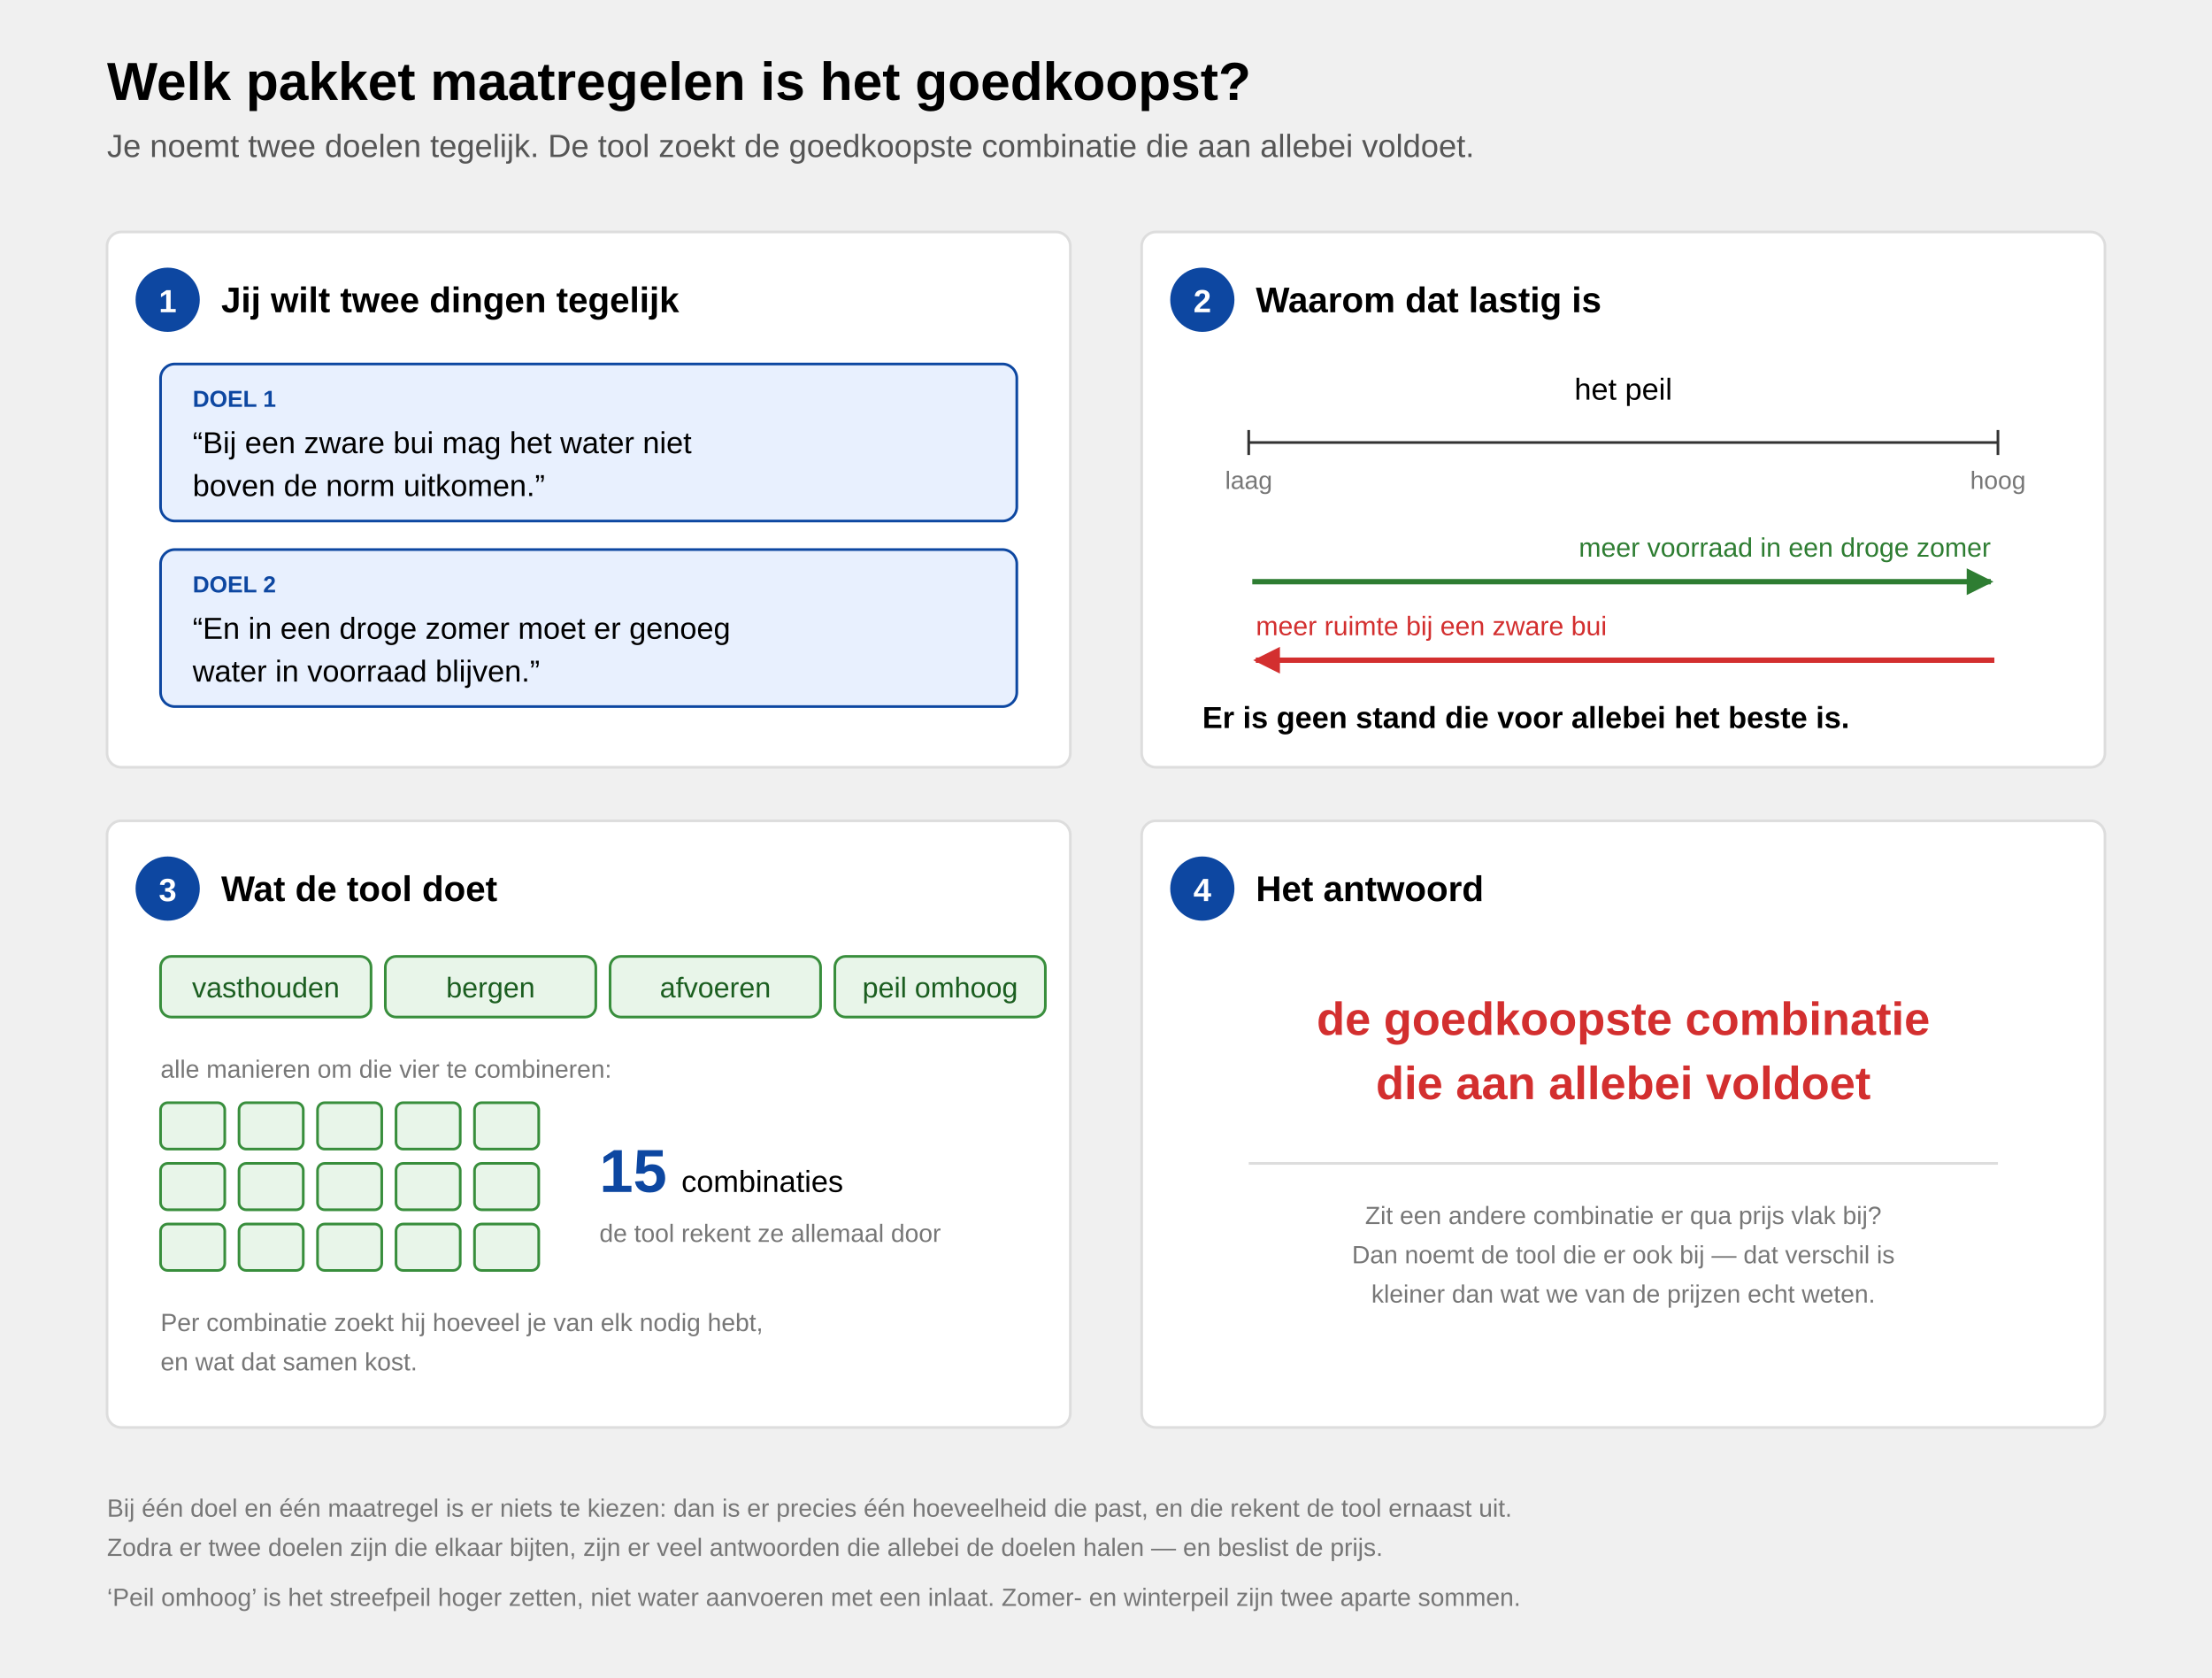
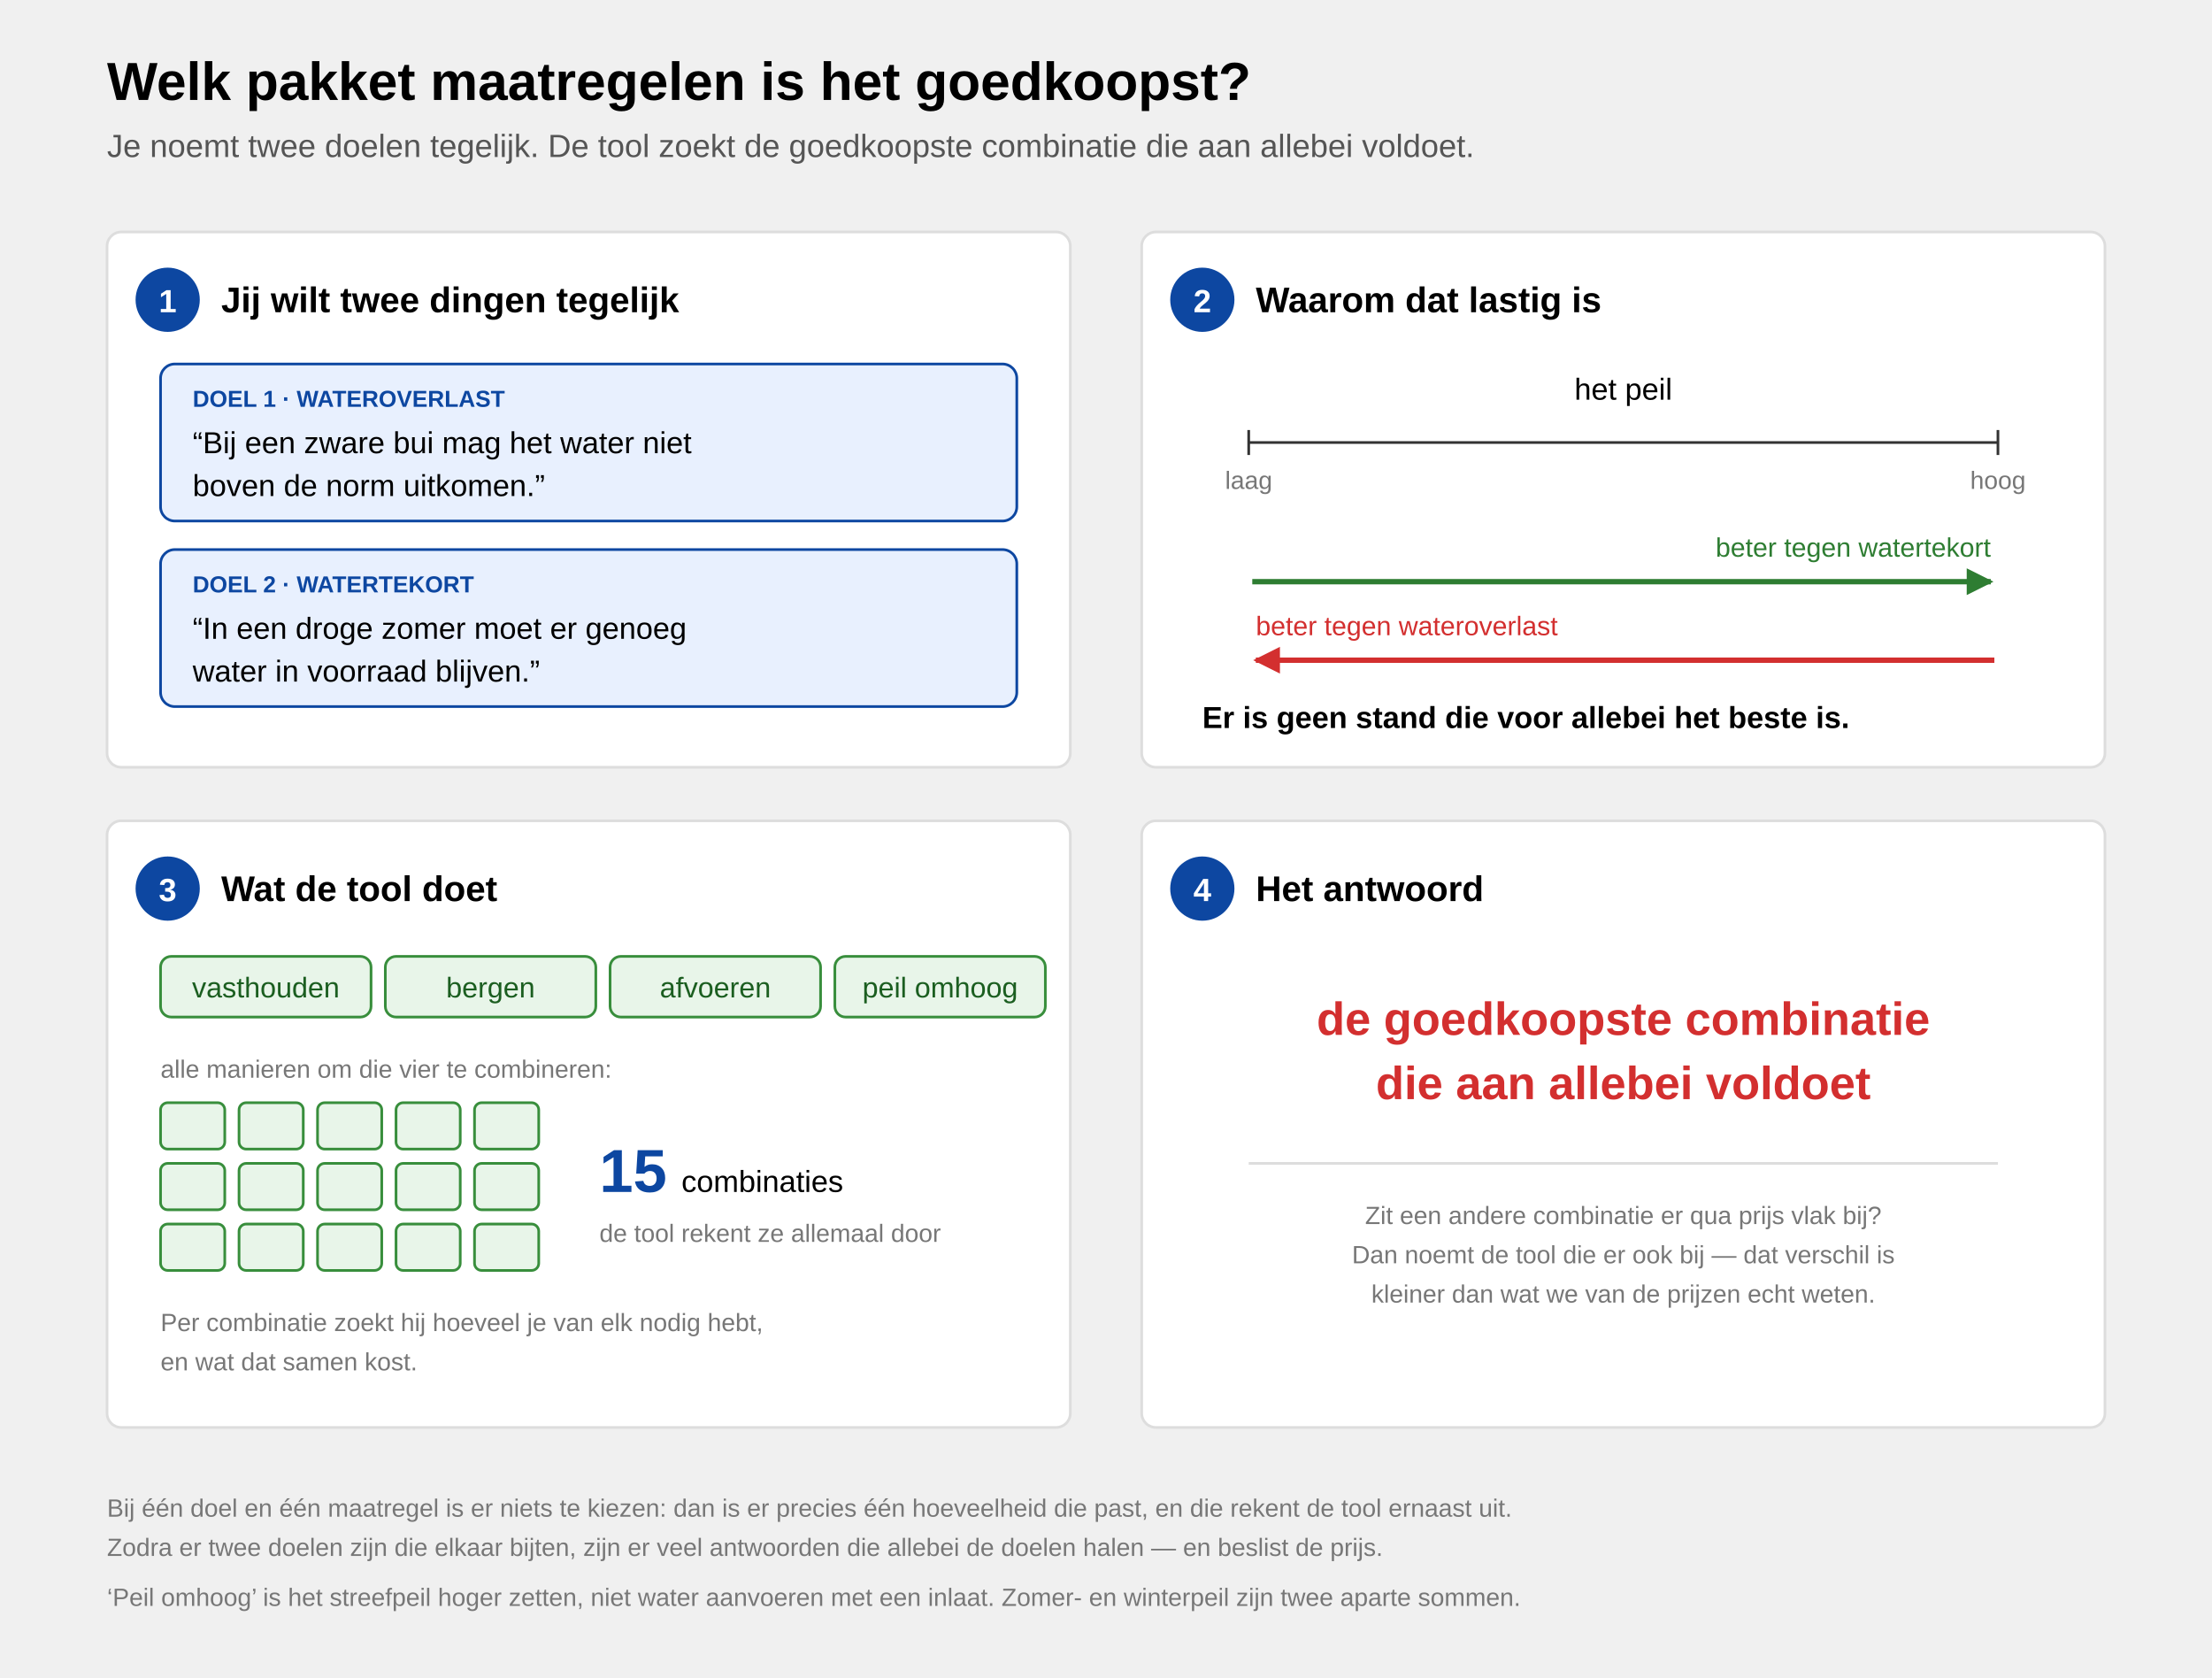
<svg xmlns="http://www.w3.org/2000/svg" width="1240" height="940" viewBox="0 0 1240 940">
  <style>
    .title { font-family: Arial, sans-serif; font-size: 30px; font-weight: bold; }
    .subtitle { font-family: Arial, sans-serif; font-size: 18px; fill: #555555; }
    .card { fill: #FFFFFF; stroke: #DDDDDD; stroke-width: 1.5; }
    .card-head { font-family: Arial, sans-serif; font-size: 20px; font-weight: bold; }
    .body { font-family: Arial, sans-serif; font-size: 17px; }
    .small { font-family: Arial, sans-serif; font-size: 14px; fill: #777777; }
    .badge { fill: #0D47A1; }
    .badge-text { font-family: Arial, sans-serif; font-size: 18px; font-weight: bold; fill: #FFFFFF; }
    .bubble { fill: #E8F0FE; stroke: #0D47A1; stroke-width: 1.5; }
    .goal-tag { font-family: Arial, sans-serif; font-size: 13px; font-weight: bold; fill: #0D47A1; }
    .chip { fill: #E8F5E9; stroke: #388E3C; stroke-width: 1.5; }
    .chip-text { font-family: Arial, sans-serif; font-size: 16px; fill: #1B5E20; }
    .answer { font-family: Arial, sans-serif; fill: #D32F2F; }
  </style>
  <defs>
    <marker id="up" viewBox="0 0 10 10" refX="9" refY="5" markerWidth="6" markerHeight="6" orient="auto-start-reverse">
      <path d="M 0,0 L 10,5 L 0,10 z" fill="#0D47A1" />
    </marker>
    <marker id="green" viewBox="0 0 10 10" refX="9" refY="5" markerWidth="5" markerHeight="5" orient="auto-start-reverse">
      <path d="M 0,0 L 10,5 L 0,10 z" fill="#2E7D32" />
    </marker>
    <marker id="red" viewBox="0 0 10 10" refX="9" refY="5" markerWidth="5" markerHeight="5" orient="auto-start-reverse">
      <path d="M 0,0 L 10,5 L 0,10 z" fill="#D32F2F" />
    </marker>
  </defs>
  <text class="title" x="60" y="56">Welk pakket maatregelen is het goedkoopst?</text>
  <text class="subtitle" x="60" y="88">Je noemt twee doelen tegelijk. De tool zoekt de goedkoopste combinatie die aan allebei voldoet.</text>
  <rect class="card" x="60" y="130" width="540" height="300" rx="8" />
  <circle class="badge" cx="94" cy="168" r="18" />
  <text class="badge-text" x="94" y="175" text-anchor="middle">1</text>
  <text class="card-head" x="124" y="175">Jij wilt twee dingen tegelijk</text>
  <rect class="bubble" x="90" y="204" width="480" height="88" rx="8" />
-   <text class="goal-tag" x="108" y="228">DOEL 1</text>
+   <text class="goal-tag" x="108" y="228">DOEL 1 · WATEROVERLAST</text>
  <text class="body" x="108" y="254">“Bij een zware bui mag het water niet</text>
  <text class="body" x="108" y="278">boven de norm uitkomen.”</text>
  <rect class="bubble" x="90" y="308" width="480" height="88" rx="8" />
-   <text class="goal-tag" x="108" y="332">DOEL 2</text>
-   <text class="body" x="108" y="358">“En in een droge zomer moet er genoeg</text>
+   <text class="goal-tag" x="108" y="332">DOEL 2 · WATERTEKORT</text>
+   <text class="body" x="108" y="358">“In een droge zomer moet er genoeg</text>
  <text class="body" x="108" y="382">water in voorraad blijven.”</text>
  <rect class="card" x="640" y="130" width="540" height="300" rx="8" />
  <circle class="badge" cx="674" cy="168" r="18" />
  <text class="badge-text" x="674" y="175" text-anchor="middle">2</text>
  <text class="card-head" x="704" y="175">Waarom dat lastig is</text>
  <text class="body" x="910" y="224" text-anchor="middle">het peil</text>
  <line x1="700" y1="248" x2="1120" y2="248" stroke="#333333" stroke-width="1.5" />
  <line x1="700" y1="241" x2="700" y2="255" stroke="#333333" stroke-width="1.5" />
  <line x1="1120" y1="241" x2="1120" y2="255" stroke="#333333" stroke-width="1.5" />
  <text class="small" x="700" y="274" text-anchor="middle">laag</text>
  <text class="small" x="1120" y="274" text-anchor="middle">hoog</text>
-   <text x="1116" y="312" text-anchor="end" font-family="Arial, sans-serif" font-size="15px" fill="#2E7D32">meer voorraad in een droge zomer</text>
+   <text x="1116" y="312" text-anchor="end" font-family="Arial, sans-serif" font-size="15px" fill="#2E7D32">beter tegen watertekort</text>
  <line x1="702" y1="326" x2="1116" y2="326" stroke="#2E7D32" stroke-width="3" marker-end="url(#green)" />
-   <text x="704" y="356" font-family="Arial, sans-serif" font-size="15px" fill="#D32F2F">meer ruimte bij een zware bui</text>
+   <text x="704" y="356" font-family="Arial, sans-serif" font-size="15px" fill="#D32F2F">beter tegen wateroverlast</text>
  <line x1="1118" y1="370" x2="704" y2="370" stroke="#D32F2F" stroke-width="3" marker-end="url(#red)" />
  <text class="body" x="674" y="408" font-weight="bold">Er is geen stand die voor allebei het beste is.</text>
  <rect class="card" x="60" y="460" width="540" height="340" rx="8" />
  <circle class="badge" cx="94" cy="498" r="18" />
  <text class="badge-text" x="94" y="505" text-anchor="middle">3</text>
  <text class="card-head" x="124" y="505">Wat de tool doet</text>
  <rect class="chip" x="90" y="536" width="118" height="34" rx="6" />
  <text class="chip-text" x="149" y="559" text-anchor="middle">vasthouden</text>
  <rect class="chip" x="216" y="536" width="118" height="34" rx="6" />
  <text class="chip-text" x="275" y="559" text-anchor="middle">bergen</text>
  <rect class="chip" x="342" y="536" width="118" height="34" rx="6" />
  <text class="chip-text" x="401" y="559" text-anchor="middle">afvoeren</text>
  <rect class="chip" x="468" y="536" width="118" height="34" rx="6" />
  <text class="chip-text" x="527" y="559" text-anchor="middle">peil omhoog</text>
  <text class="small" x="90" y="604">alle manieren om die vier te combineren:</text>
  <rect class="chip" x="90" y="618" width="36" height="26" rx="4" />
  <rect class="chip" x="134" y="618" width="36" height="26" rx="4" />
  <rect class="chip" x="178" y="618" width="36" height="26" rx="4" />
  <rect class="chip" x="222" y="618" width="36" height="26" rx="4" />
  <rect class="chip" x="266" y="618" width="36" height="26" rx="4" />
  <rect class="chip" x="90" y="652" width="36" height="26" rx="4" />
  <rect class="chip" x="134" y="652" width="36" height="26" rx="4" />
  <rect class="chip" x="178" y="652" width="36" height="26" rx="4" />
  <rect class="chip" x="222" y="652" width="36" height="26" rx="4" />
  <rect class="chip" x="266" y="652" width="36" height="26" rx="4" />
  <rect class="chip" x="90" y="686" width="36" height="26" rx="4" />
  <rect class="chip" x="134" y="686" width="36" height="26" rx="4" />
  <rect class="chip" x="178" y="686" width="36" height="26" rx="4" />
  <rect class="chip" x="222" y="686" width="36" height="26" rx="4" />
  <rect class="chip" x="266" y="686" width="36" height="26" rx="4" />
  <text x="336" y="668" font-family="Arial, sans-serif" font-size="34px" font-weight="bold" fill="#0D47A1">15</text>
  <text class="body" x="382" y="668">combinaties</text>
  <text class="small" x="336" y="696">de tool rekent ze allemaal door</text>
  <text class="small" x="90" y="746">Per combinatie zoekt hij hoeveel je van elk nodig hebt,</text>
  <text class="small" x="90" y="768">en wat dat samen kost.</text>
  <rect class="card" x="640" y="460" width="540" height="340" rx="8" />
  <circle class="badge" cx="674" cy="498" r="18" />
  <text class="badge-text" x="674" y="505" text-anchor="middle">4</text>
  <text class="card-head" x="704" y="505">Het antwoord</text>
  <text class="answer" x="910" y="580" text-anchor="middle" font-size="26px" font-weight="bold">de goedkoopste combinatie</text>
  <text class="answer" x="910" y="616" text-anchor="middle" font-size="26px" font-weight="bold">die aan allebei voldoet</text>
  <line x1="700" y1="652" x2="1120" y2="652" stroke="#DDDDDD" stroke-width="1.5" />
  <text class="small" x="910" y="686" text-anchor="middle">Zit een andere combinatie er qua prijs vlak bij?</text>
  <text class="small" x="910" y="708" text-anchor="middle">Dan noemt de tool die er ook bij — dat verschil is</text>
  <text class="small" x="910" y="730" text-anchor="middle">kleiner dan wat we van de prijzen echt weten.</text>
  <text class="small" x="60" y="850">Bij één doel en één maatregel is er niets te kiezen: dan is er precies één hoeveelheid die past, en die rekent de tool ernaast uit.</text>
  <text class="small" x="60" y="872">Zodra er twee doelen zijn die elkaar bijten, zijn er veel antwoorden die allebei de doelen halen — en beslist de prijs.</text>
  <text class="small" x="60" y="900">‘Peil omhoog’ is het streefpeil hoger zetten, niet water aanvoeren met een inlaat. Zomer- en winterpeil zijn twee aparte sommen.</text>
</svg>
